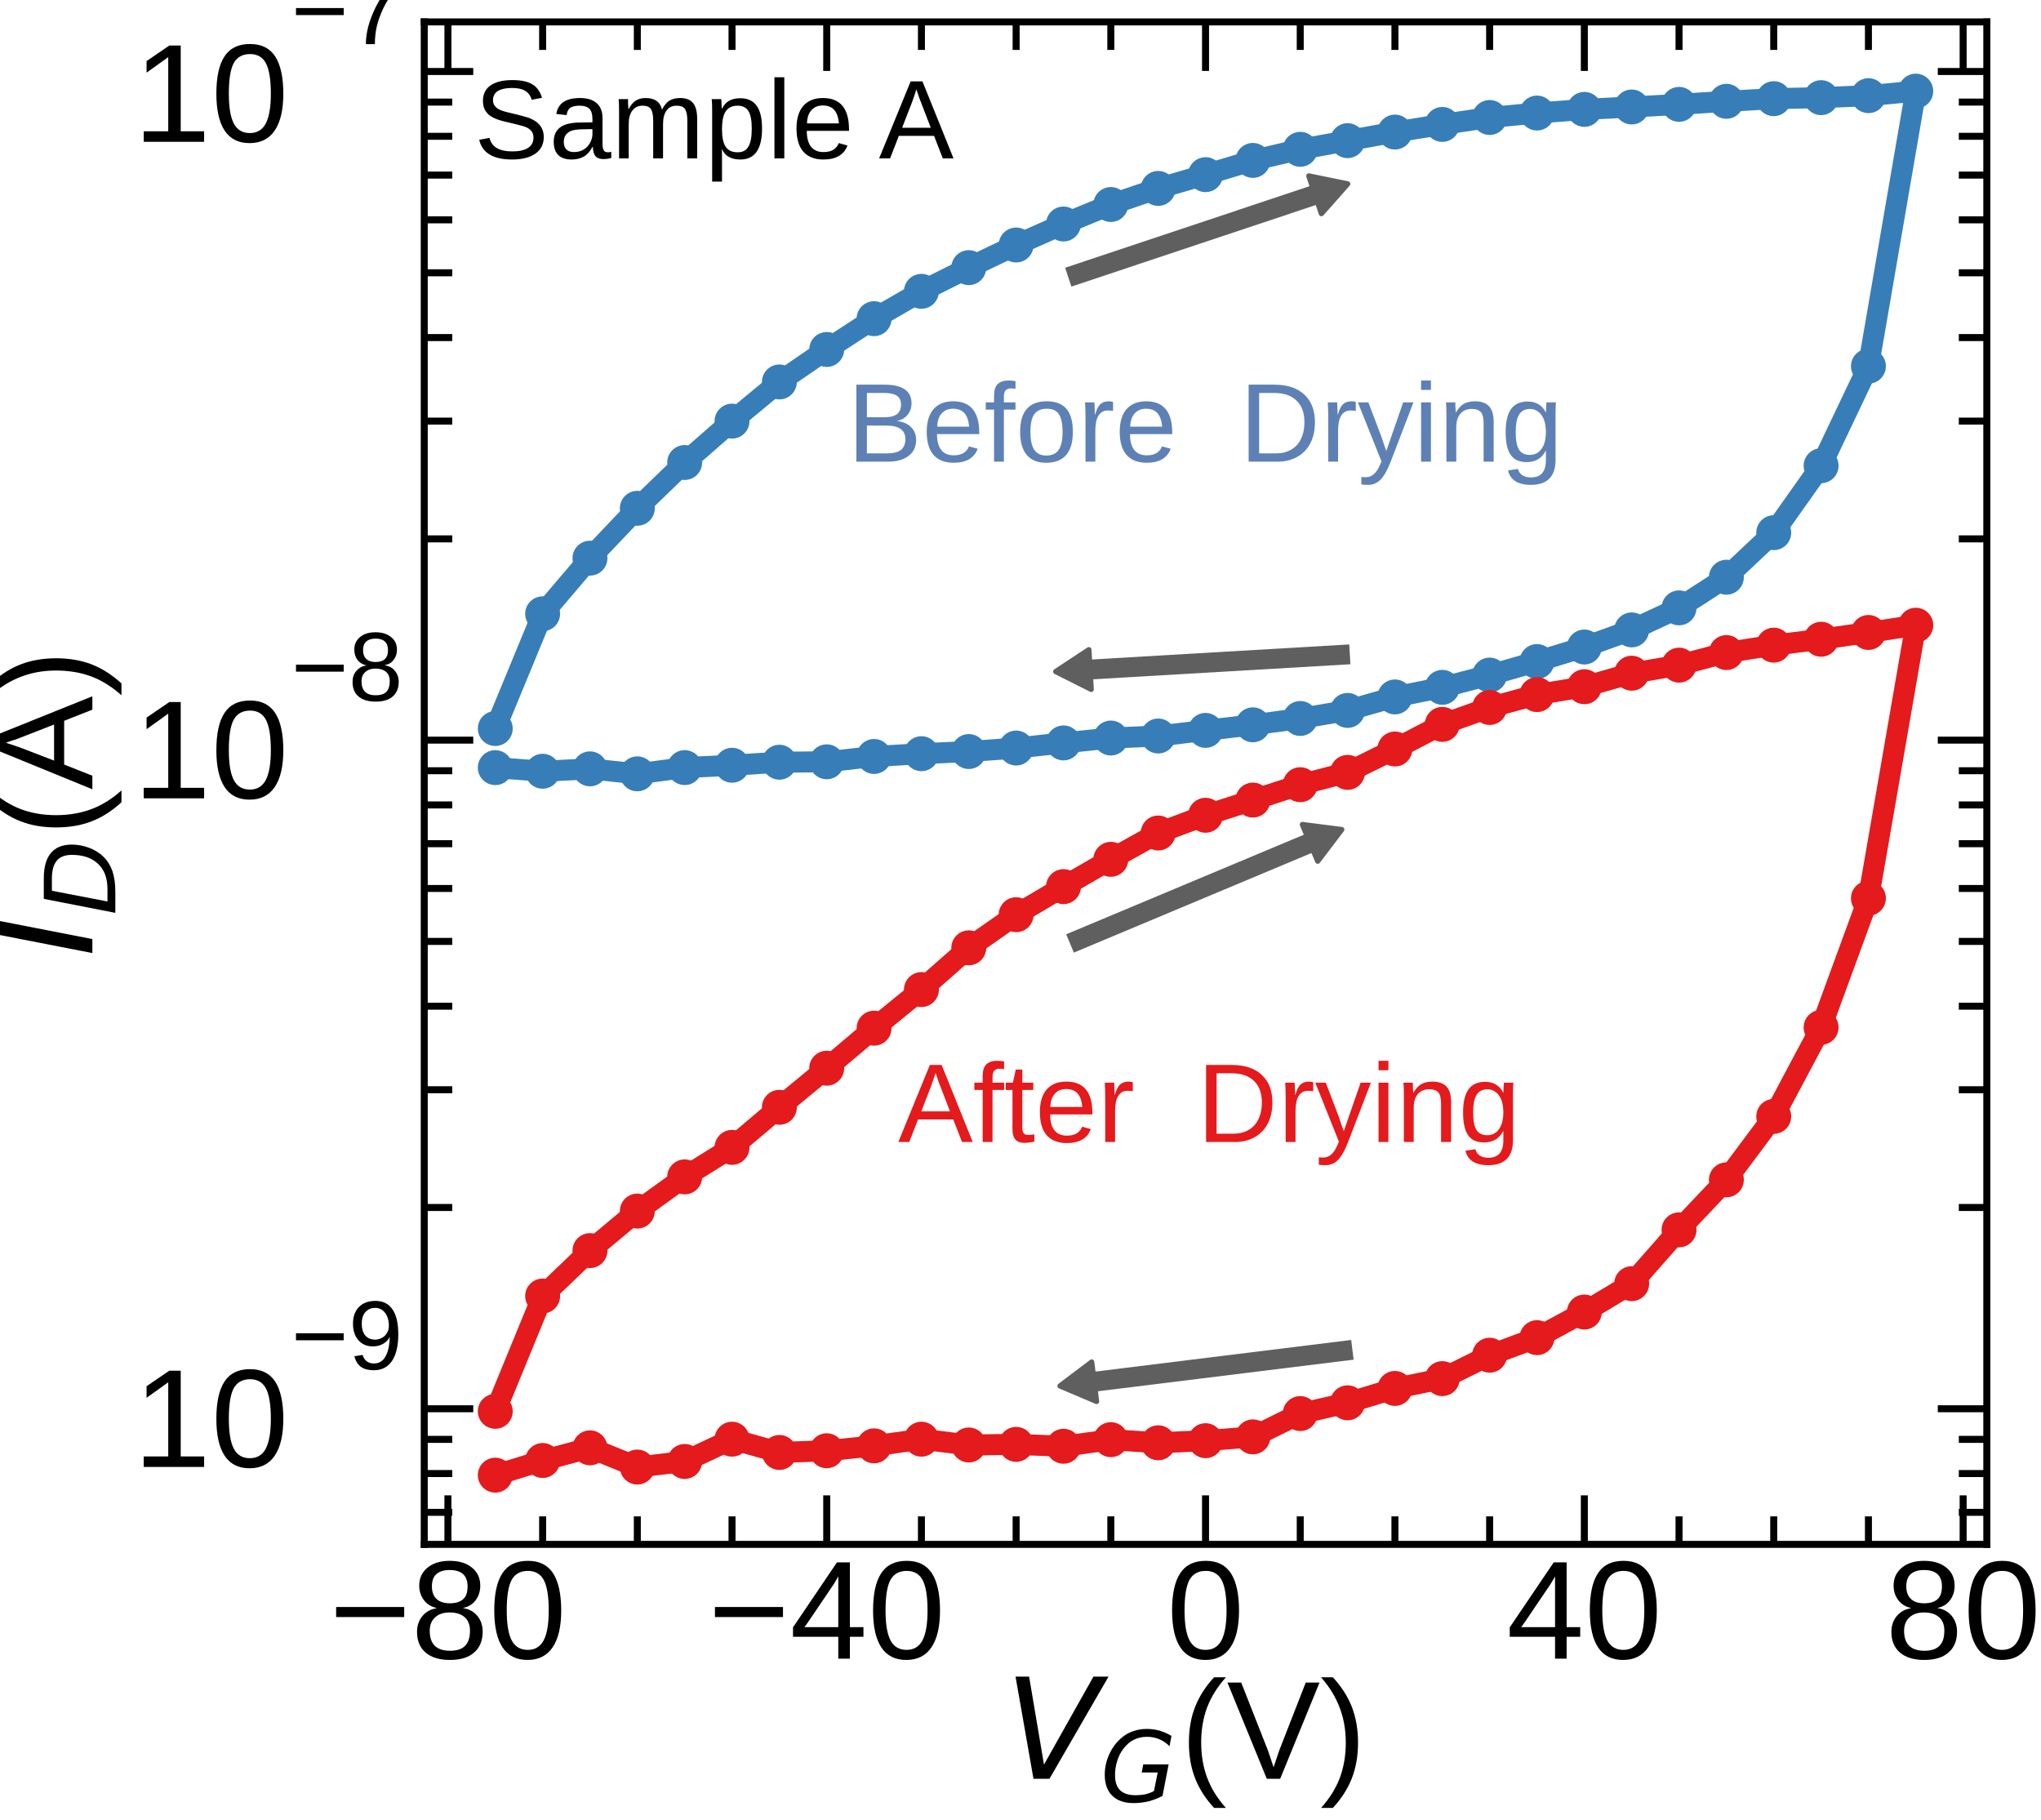
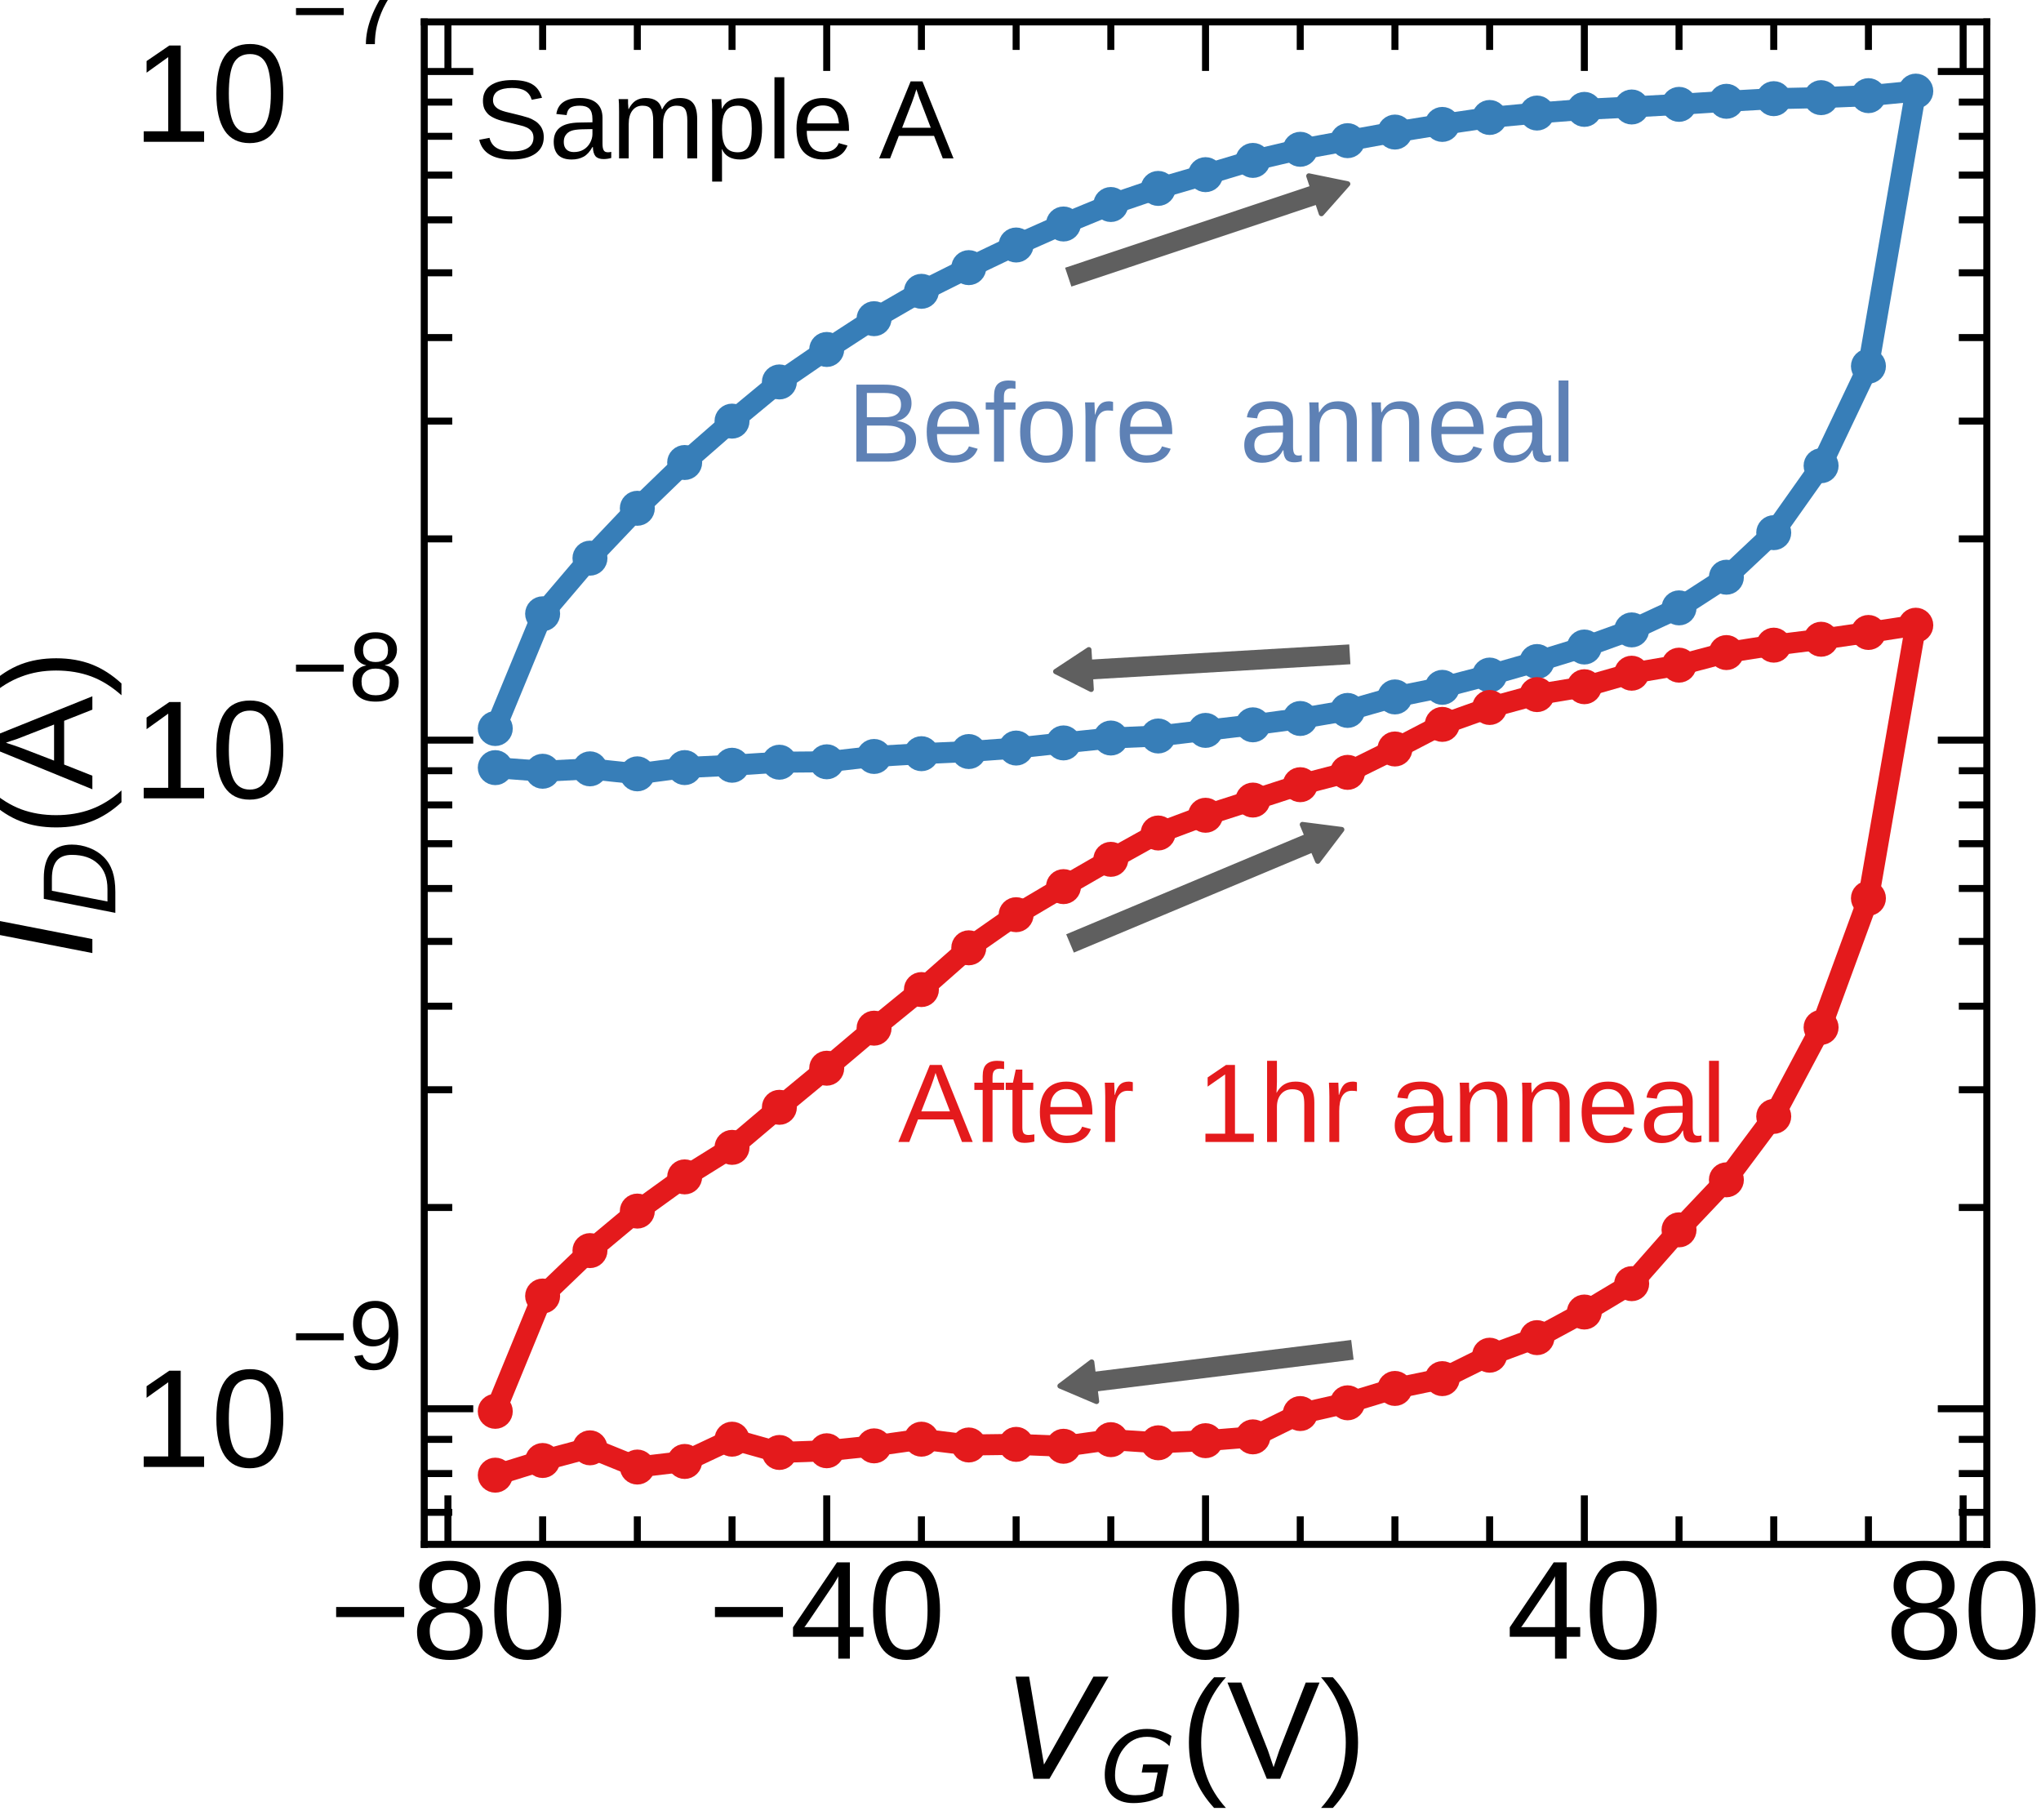
<svg xmlns="http://www.w3.org/2000/svg" xmlns:xlink="http://www.w3.org/1999/xlink" height="129.93pt" version="1.1" viewBox="0 0 145.77 129.93" width="145.77pt" id="svg812">
  <defs id="defs6">
    <style type="text/css" id="style4">*{stroke-linecap:butt;stroke-linejoin:round;}</style>
    <marker style="white-space:pre;overflow:visible;stroke-linecap:butt;stroke-linejoin:round" id="marker16789" refX="0" refY="0" orient="auto">
      <path transform="scale(0.2)" style="white-space:pre;fill:#5f5f5f;fill-opacity:1;fill-rule:evenodd;stroke:#5f5f5f;stroke-width:1pt;stroke-linecap:butt;stroke-linejoin:round;stroke-opacity:1" d="M 5.77,0 -2.88,5 V -5 Z" id="path16787" />
    </marker>
    <marker style="white-space:pre;overflow:visible;stroke-linecap:butt;stroke-linejoin:round" id="marker16665" refX="0" refY="0" orient="auto">
      <path transform="scale(0.2)" style="white-space:pre;fill:#5f5f5f;fill-opacity:1;fill-rule:evenodd;stroke:#5f5f5f;stroke-width:1pt;stroke-linecap:butt;stroke-linejoin:round;stroke-opacity:1" d="M 5.77,0 -2.88,5 V -5 Z" id="path16663" />
    </marker>
    <marker style="white-space:pre;overflow:visible;stroke-linecap:butt;stroke-linejoin:round" id="marker16789-8" refX="0" refY="0" orient="auto">
      <path transform="scale(0.2)" style="white-space:pre;fill:#5f5f5f;fill-opacity:1;fill-rule:evenodd;stroke:#5f5f5f;stroke-width:1pt;stroke-linecap:butt;stroke-linejoin:round;stroke-opacity:1" d="M 5.77,0 -2.88,5 V -5 Z" id="path16787-3" />
    </marker>
    <marker style="white-space:pre;overflow:visible;stroke-linecap:butt;stroke-linejoin:round" id="marker16665-7" refX="0" refY="0" orient="auto">
      <path transform="scale(0.2)" style="white-space:pre;fill:#5f5f5f;fill-opacity:1;fill-rule:evenodd;stroke:#5f5f5f;stroke-width:1pt;stroke-linecap:butt;stroke-linejoin:round;stroke-opacity:1" d="M 5.77,0 -2.88,5 V -5 Z" id="path16663-3" />
    </marker>
  </defs>
  <g id="figure_1">
    <g id="patch_1">
      <path d="M 0 129.93  L 145.77 129.93  L 145.77 0  L 0 0  z " style="fill:none;" id="path8" />
    </g>
    <g id="axes_1">
      <g id="patch_2">
        <path d="M 30.3 110.285  L 141.9 110.285  L 141.9 1.565  L 30.3 1.565  z " style="fill:none;" id="path11" />
      </g>
      <g id="matplotlib.axis_1">
        <g id="xtick_1">
          <g id="line2d_1">
            <defs id="defs15">
              <path d="M 0 0  L 0 -3.5  " id="m8a5834f33a" style="stroke:#000000;stroke-width:0.5;" />
            </defs>
            <g id="g19">
              <use style="stroke:#000000;stroke-width:0.5;" x="31.991" xlink:href="#m8a5834f33a" y="110.285" id="use17" />
            </g>
          </g>
          <g id="line2d_2">
            <defs id="defs23">
              <path d="M 0 0  L 0 3.5  " id="m9a74b9badb" style="stroke:#000000;stroke-width:0.5;" />
            </defs>
            <g id="g27">
              <use style="stroke:#000000;stroke-width:0.5;" x="31.991" xlink:href="#m9a74b9badb" y="1.565" id="use25" />
            </g>
          </g>
          <g id="text_1">
            <text style="font-family:Arial;font-size:10px;font-stretch:normal;font-style:normal;font-weight:normal;text-anchor:middle;" transform="rotate(-0, 31.99091, 118.4428)" x="31.991" y="118.443" id="text30">−80</text>
          </g>
        </g>
        <g id="xtick_2">
          <g id="line2d_3">
            <g id="g36">
              <use style="stroke:#000000;stroke-width:0.5;" x="59.045" xlink:href="#m8a5834f33a" y="110.285" id="use34" />
            </g>
          </g>
          <g id="line2d_4">
            <g id="g41">
              <use style="stroke:#000000;stroke-width:0.5;" x="59.045" xlink:href="#m9a74b9badb" y="1.565" id="use39" />
            </g>
          </g>
          <g id="text_2">
            <text style="font-family:Arial;font-size:10px;font-stretch:normal;font-style:normal;font-weight:normal;text-anchor:middle;" transform="rotate(-0, 59.04545, 118.4428)" x="59.045" y="118.443" id="text44">−40</text>
          </g>
        </g>
        <g id="xtick_3">
          <g id="line2d_5">
            <g id="g50">
              <use style="stroke:#000000;stroke-width:0.5;" x="86.1" xlink:href="#m8a5834f33a" y="110.285" id="use48" />
            </g>
          </g>
          <g id="line2d_6">
            <g id="g55">
              <use style="stroke:#000000;stroke-width:0.5;" x="86.1" xlink:href="#m9a74b9badb" y="1.565" id="use53" />
            </g>
          </g>
          <g id="text_3">
            <text style="font-family:Arial;font-size:10px;font-stretch:normal;font-style:normal;font-weight:normal;text-anchor:middle;" transform="rotate(-0, 86.1, 118.4428)" x="86.1" y="118.443" id="text58">0</text>
          </g>
        </g>
        <g id="xtick_4">
          <g id="line2d_7">
            <g id="g64">
              <use style="stroke:#000000;stroke-width:0.5;" x="113.155" xlink:href="#m8a5834f33a" y="110.285" id="use62" />
            </g>
          </g>
          <g id="line2d_8">
            <g id="g69">
              <use style="stroke:#000000;stroke-width:0.5;" x="113.155" xlink:href="#m9a74b9badb" y="1.565" id="use67" />
            </g>
          </g>
          <g id="text_4">
            <text style="font-family:Arial;font-size:10px;font-stretch:normal;font-style:normal;font-weight:normal;text-anchor:middle;" transform="rotate(-0, 113.1545, 118.4428)" x="113.155" y="118.443" id="text72">40</text>
          </g>
        </g>
        <g id="xtick_5">
          <g id="line2d_9">
            <g id="g78">
              <use style="stroke:#000000;stroke-width:0.5;" x="140.209" xlink:href="#m8a5834f33a" y="110.285" id="use76" />
            </g>
          </g>
          <g id="line2d_10">
            <g id="g83">
              <use style="stroke:#000000;stroke-width:0.5;" x="140.209" xlink:href="#m9a74b9badb" y="1.565" id="use81" />
            </g>
          </g>
          <g id="text_5">
            <text style="font-family:Arial;font-size:10px;font-stretch:normal;font-style:normal;font-weight:normal;text-anchor:middle;" transform="rotate(-0, 140.2091, 118.4428)" x="140.209" y="118.443" id="text86">80</text>
          </g>
        </g>
        <g id="xtick_6">
          <g id="line2d_11">
            <defs id="defs91">
              <path d="M 0 0  L 0 -2  " id="me30bcdad6d" style="stroke:#000000;stroke-width:0.5;" />
            </defs>
            <g id="g95">
              <use style="stroke:#000000;stroke-width:0.5;" x="38.755" xlink:href="#me30bcdad6d" y="110.285" id="use93" />
            </g>
          </g>
          <g id="line2d_12">
            <defs id="defs99">
              <path d="M 0 0  L 0 2  " id="m7ca0a79d3e" style="stroke:#000000;stroke-width:0.5;" />
            </defs>
            <g id="g103">
              <use style="stroke:#000000;stroke-width:0.5;" x="38.755" xlink:href="#m7ca0a79d3e" y="1.565" id="use101" />
            </g>
          </g>
        </g>
        <g id="xtick_7">
          <g id="line2d_13">
            <g id="g109">
              <use style="stroke:#000000;stroke-width:0.5;" x="45.518" xlink:href="#me30bcdad6d" y="110.285" id="use107" />
            </g>
          </g>
          <g id="line2d_14">
            <g id="g114">
              <use style="stroke:#000000;stroke-width:0.5;" x="45.518" xlink:href="#m7ca0a79d3e" y="1.565" id="use112" />
            </g>
          </g>
        </g>
        <g id="xtick_8">
          <g id="line2d_15">
            <g id="g120">
              <use style="stroke:#000000;stroke-width:0.5;" x="52.282" xlink:href="#me30bcdad6d" y="110.285" id="use118" />
            </g>
          </g>
          <g id="line2d_16">
            <g id="g125">
              <use style="stroke:#000000;stroke-width:0.5;" x="52.282" xlink:href="#m7ca0a79d3e" y="1.565" id="use123" />
            </g>
          </g>
        </g>
        <g id="xtick_9">
          <g id="line2d_17">
            <g id="g131">
              <use style="stroke:#000000;stroke-width:0.5;" x="65.809" xlink:href="#me30bcdad6d" y="110.285" id="use129" />
            </g>
          </g>
          <g id="line2d_18">
            <g id="g136">
              <use style="stroke:#000000;stroke-width:0.5;" x="65.809" xlink:href="#m7ca0a79d3e" y="1.565" id="use134" />
            </g>
          </g>
        </g>
        <g id="xtick_10">
          <g id="line2d_19">
            <g id="g142">
              <use style="stroke:#000000;stroke-width:0.5;" x="72.573" xlink:href="#me30bcdad6d" y="110.285" id="use140" />
            </g>
          </g>
          <g id="line2d_20">
            <g id="g147">
              <use style="stroke:#000000;stroke-width:0.5;" x="72.573" xlink:href="#m7ca0a79d3e" y="1.565" id="use145" />
            </g>
          </g>
        </g>
        <g id="xtick_11">
          <g id="line2d_21">
            <g id="g153">
              <use style="stroke:#000000;stroke-width:0.5;" x="79.336" xlink:href="#me30bcdad6d" y="110.285" id="use151" />
            </g>
          </g>
          <g id="line2d_22">
            <g id="g158">
              <use style="stroke:#000000;stroke-width:0.5;" x="79.336" xlink:href="#m7ca0a79d3e" y="1.565" id="use156" />
            </g>
          </g>
        </g>
        <g id="xtick_12">
          <g id="line2d_23">
            <g id="g164">
              <use style="stroke:#000000;stroke-width:0.5;" x="92.864" xlink:href="#me30bcdad6d" y="110.285" id="use162" />
            </g>
          </g>
          <g id="line2d_24">
            <g id="g169">
              <use style="stroke:#000000;stroke-width:0.5;" x="92.864" xlink:href="#m7ca0a79d3e" y="1.565" id="use167" />
            </g>
          </g>
        </g>
        <g id="xtick_13">
          <g id="line2d_25">
            <g id="g175">
              <use style="stroke:#000000;stroke-width:0.5;" x="99.627" xlink:href="#me30bcdad6d" y="110.285" id="use173" />
            </g>
          </g>
          <g id="line2d_26">
            <g id="g180">
              <use style="stroke:#000000;stroke-width:0.5;" x="99.627" xlink:href="#m7ca0a79d3e" y="1.565" id="use178" />
            </g>
          </g>
        </g>
        <g id="xtick_14">
          <g id="line2d_27">
            <g id="g186">
              <use style="stroke:#000000;stroke-width:0.5;" x="106.391" xlink:href="#me30bcdad6d" y="110.285" id="use184" />
            </g>
          </g>
          <g id="line2d_28">
            <g id="g191">
              <use style="stroke:#000000;stroke-width:0.5;" x="106.391" xlink:href="#m7ca0a79d3e" y="1.565" id="use189" />
            </g>
          </g>
        </g>
        <g id="xtick_15">
          <g id="line2d_29">
            <g id="g197">
              <use style="stroke:#000000;stroke-width:0.5;" x="119.918" xlink:href="#me30bcdad6d" y="110.285" id="use195" />
            </g>
          </g>
          <g id="line2d_30">
            <g id="g202">
              <use style="stroke:#000000;stroke-width:0.5;" x="119.918" xlink:href="#m7ca0a79d3e" y="1.565" id="use200" />
            </g>
          </g>
        </g>
        <g id="xtick_16">
          <g id="line2d_31">
            <g id="g208">
              <use style="stroke:#000000;stroke-width:0.5;" x="126.682" xlink:href="#me30bcdad6d" y="110.285" id="use206" />
            </g>
          </g>
          <g id="line2d_32">
            <g id="g213">
              <use style="stroke:#000000;stroke-width:0.5;" x="126.682" xlink:href="#m7ca0a79d3e" y="1.565" id="use211" />
            </g>
          </g>
        </g>
        <g id="xtick_17">
          <g id="line2d_33">
            <g id="g219">
              <use style="stroke:#000000;stroke-width:0.5;" x="133.445" xlink:href="#me30bcdad6d" y="110.285" id="use217" />
            </g>
          </g>
          <g id="line2d_34">
            <g id="g224">
              <use style="stroke:#000000;stroke-width:0.5;" x="133.445" xlink:href="#m7ca0a79d3e" y="1.565" id="use222" />
            </g>
          </g>
        </g>
        <g id="text_6">
          <g transform="translate(71.75 127.7303)" id="g236">
            <text id="text234">
              <tspan style="font-family:DejaVu Sans;font-size:10px;font-style:oblique;font-weight:oblique;" x="0" y="-0.703" id="tspan228">V</tspan>
              <tspan style="font-family:DejaVu Sans;font-size:7px;font-style:oblique;font-weight:oblique;" x="6.841" y="0.938" id="tspan230">G</tspan>
              <tspan style="font-family:Arial;font-size:10px;font-style:regular;font-weight:regular;" x="12.539 15.317 18.647 25.317" y="-0.703" id="tspan232"> (V)</tspan>
            </text>
          </g>
        </g>
      </g>
      <g id="matplotlib.axis_2">
        <g id="ytick_1">
          <g id="line2d_35">
            <defs id="defs241">
              <path d="M 0 0  L 3.5 0  " id="mea812968bc" style="stroke:#000000;stroke-width:0.5;" />
            </defs>
            <g id="g245">
              <use style="stroke:#000000;stroke-width:0.5;" x="30.3" xlink:href="#mea812968bc" y="100.601" id="use243" />
            </g>
          </g>
          <g id="line2d_36">
            <defs id="defs249">
              <path d="M 0 0  L -3.5 0  " id="m9a3e828b12" style="stroke:#000000;stroke-width:0.5;" />
            </defs>
            <g id="g253">
              <use style="stroke:#000000;stroke-width:0.5;" x="141.9" xlink:href="#m9a3e828b12" y="100.601" id="use251" />
            </g>
          </g>
          <g id="text_7">
            <g transform="translate(9.5 105.7577)" id="g262">
              <text id="text260">
                <tspan style="font-family:Arial;font-size:10px;font-style:regular;font-weight:regular;" x="0 5.562" y="-0.999" id="tspan256">10</tspan>
                <tspan style="font-family:Arial;font-size:7px;font-style:regular;font-weight:regular;" x="11.297 15.385" y="-7.969" id="tspan258">−9</tspan>
              </text>
            </g>
          </g>
        </g>
        <g id="ytick_2">
          <g id="line2d_37">
            <g id="g268">
              <use style="stroke:#000000;stroke-width:0.5;" x="30.3" xlink:href="#mea812968bc" y="52.854" id="use266" />
            </g>
          </g>
          <g id="line2d_38">
            <g id="g273">
              <use style="stroke:#000000;stroke-width:0.5;" x="141.9" xlink:href="#m9a3e828b12" y="52.854" id="use271" />
            </g>
          </g>
          <g id="text_8">
            <g transform="translate(9.5 58.01012)" id="g282">
              <text id="text280">
                <tspan style="font-family:Arial;font-size:10px;font-style:regular;font-weight:regular;" x="0 5.562" y="-0.999" id="tspan276">10</tspan>
                <tspan style="font-family:Arial;font-size:7px;font-style:regular;font-weight:regular;" x="11.297 15.385" y="-7.969" id="tspan278">−8</tspan>
              </text>
            </g>
          </g>
        </g>
        <g id="ytick_3">
          <g id="line2d_39">
            <g id="g288">
              <use style="stroke:#000000;stroke-width:0.5;" x="30.3" xlink:href="#mea812968bc" y="5.106" id="use286" />
            </g>
          </g>
          <g id="line2d_40">
            <g id="g293">
              <use style="stroke:#000000;stroke-width:0.5;" x="141.9" xlink:href="#m9a3e828b12" y="5.106" id="use291" />
            </g>
          </g>
          <g id="text_9">
            <g transform="translate(9.5 10.2125)" id="g302">
              <text id="text300">
                <tspan style="font-family:Arial;font-size:10px;font-style:regular;font-weight:regular;" x="0 5.562" y="-0.087" id="tspan296">10</tspan>
                <tspan style="font-family:Arial;font-size:7px;font-style:regular;font-weight:regular;" x="11.297 15.385" y="-7.056" id="tspan298">−7</tspan>
              </text>
            </g>
          </g>
        </g>
        <g id="ytick_4">
          <g id="line2d_41">
            <defs id="defs307">
              <path d="M 0 0  L 2 0  " id="m3980c63ee0" style="stroke:#000000;stroke-width:0.5;" />
            </defs>
            <g id="g311">
              <use style="stroke:#000000;stroke-width:0.5;" x="30.3" xlink:href="#m3980c63ee0" y="107.998" id="use309" />
            </g>
          </g>
          <g id="line2d_42">
            <defs id="defs315">
              <path d="M 0 0  L -2 0  " id="mba133aff64" style="stroke:#000000;stroke-width:0.5;" />
            </defs>
            <g id="g319">
              <use style="stroke:#000000;stroke-width:0.5;" x="141.9" xlink:href="#mba133aff64" y="107.998" id="use317" />
            </g>
          </g>
        </g>
        <g id="ytick_5">
          <g id="line2d_43">
            <g id="g325">
              <use style="stroke:#000000;stroke-width:0.5;" x="30.3" xlink:href="#m3980c63ee0" y="105.229" id="use323" />
            </g>
          </g>
          <g id="line2d_44">
            <g id="g330">
              <use style="stroke:#000000;stroke-width:0.5;" x="141.9" xlink:href="#mba133aff64" y="105.229" id="use328" />
            </g>
          </g>
        </g>
        <g id="ytick_6">
          <g id="line2d_45">
            <g id="g336">
              <use style="stroke:#000000;stroke-width:0.5;" x="30.3" xlink:href="#m3980c63ee0" y="102.786" id="use334" />
            </g>
          </g>
          <g id="line2d_46">
            <g id="g341">
              <use style="stroke:#000000;stroke-width:0.5;" x="141.9" xlink:href="#mba133aff64" y="102.786" id="use339" />
            </g>
          </g>
        </g>
        <g id="ytick_7">
          <g id="line2d_47">
            <g id="g347">
              <use style="stroke:#000000;stroke-width:0.5;" x="30.3" xlink:href="#m3980c63ee0" y="86.228" id="use345" />
            </g>
          </g>
          <g id="line2d_48">
            <g id="g352">
              <use style="stroke:#000000;stroke-width:0.5;" x="141.9" xlink:href="#mba133aff64" y="86.228" id="use350" />
            </g>
          </g>
        </g>
        <g id="ytick_8">
          <g id="line2d_49">
            <g id="g358">
              <use style="stroke:#000000;stroke-width:0.5;" x="30.3" xlink:href="#m3980c63ee0" y="77.82" id="use356" />
            </g>
          </g>
          <g id="line2d_50">
            <g id="g363">
              <use style="stroke:#000000;stroke-width:0.5;" x="141.9" xlink:href="#mba133aff64" y="77.82" id="use361" />
            </g>
          </g>
        </g>
        <g id="ytick_9">
          <g id="line2d_51">
            <g id="g369">
              <use style="stroke:#000000;stroke-width:0.5;" x="30.3" xlink:href="#m3980c63ee0" y="71.855" id="use367" />
            </g>
          </g>
          <g id="line2d_52">
            <g id="g374">
              <use style="stroke:#000000;stroke-width:0.5;" x="141.9" xlink:href="#mba133aff64" y="71.855" id="use372" />
            </g>
          </g>
        </g>
        <g id="ytick_10">
          <g id="line2d_53">
            <g id="g380">
              <use style="stroke:#000000;stroke-width:0.5;" x="30.3" xlink:href="#m3980c63ee0" y="67.227" id="use378" />
            </g>
          </g>
          <g id="line2d_54">
            <g id="g385">
              <use style="stroke:#000000;stroke-width:0.5;" x="141.9" xlink:href="#mba133aff64" y="67.227" id="use383" />
            </g>
          </g>
        </g>
        <g id="ytick_11">
          <g id="line2d_55">
            <g id="g391">
              <use style="stroke:#000000;stroke-width:0.5;" x="30.3" xlink:href="#m3980c63ee0" y="63.447" id="use389" />
            </g>
          </g>
          <g id="line2d_56">
            <g id="g396">
              <use style="stroke:#000000;stroke-width:0.5;" x="141.9" xlink:href="#mba133aff64" y="63.447" id="use394" />
            </g>
          </g>
        </g>
        <g id="ytick_12">
          <g id="line2d_57">
            <g id="g402">
              <use style="stroke:#000000;stroke-width:0.5;" x="30.3" xlink:href="#m3980c63ee0" y="60.25" id="use400" />
            </g>
          </g>
          <g id="line2d_58">
            <g id="g407">
              <use style="stroke:#000000;stroke-width:0.5;" x="141.9" xlink:href="#mba133aff64" y="60.25" id="use405" />
            </g>
          </g>
        </g>
        <g id="ytick_13">
          <g id="line2d_59">
            <g id="g413">
              <use style="stroke:#000000;stroke-width:0.5;" x="30.3" xlink:href="#m3980c63ee0" y="57.481" id="use411" />
            </g>
          </g>
          <g id="line2d_60">
            <g id="g418">
              <use style="stroke:#000000;stroke-width:0.5;" x="141.9" xlink:href="#mba133aff64" y="57.481" id="use416" />
            </g>
          </g>
        </g>
        <g id="ytick_14">
          <g id="line2d_61">
            <g id="g424">
              <use style="stroke:#000000;stroke-width:0.5;" x="30.3" xlink:href="#m3980c63ee0" y="55.039" id="use422" />
            </g>
          </g>
          <g id="line2d_62">
            <g id="g429">
              <use style="stroke:#000000;stroke-width:0.5;" x="141.9" xlink:href="#mba133aff64" y="55.039" id="use427" />
            </g>
          </g>
        </g>
        <g id="ytick_15">
          <g id="line2d_63">
            <g id="g435">
              <use style="stroke:#000000;stroke-width:0.5;" x="30.3" xlink:href="#m3980c63ee0" y="38.48" id="use433" />
            </g>
          </g>
          <g id="line2d_64">
            <g id="g440">
              <use style="stroke:#000000;stroke-width:0.5;" x="141.9" xlink:href="#mba133aff64" y="38.48" id="use438" />
            </g>
          </g>
        </g>
        <g id="ytick_16">
          <g id="line2d_65">
            <g id="g446">
              <use style="stroke:#000000;stroke-width:0.5;" x="30.3" xlink:href="#m3980c63ee0" y="30.072" id="use444" />
            </g>
          </g>
          <g id="line2d_66">
            <g id="g451">
              <use style="stroke:#000000;stroke-width:0.5;" x="141.9" xlink:href="#mba133aff64" y="30.072" id="use449" />
            </g>
          </g>
        </g>
        <g id="ytick_17">
          <g id="line2d_67">
            <g id="g457">
              <use style="stroke:#000000;stroke-width:0.5;" x="30.3" xlink:href="#m3980c63ee0" y="24.107" id="use455" />
            </g>
          </g>
          <g id="line2d_68">
            <g id="g462">
              <use style="stroke:#000000;stroke-width:0.5;" x="141.9" xlink:href="#mba133aff64" y="24.107" id="use460" />
            </g>
          </g>
        </g>
        <g id="ytick_18">
          <g id="line2d_69">
            <g id="g468">
              <use style="stroke:#000000;stroke-width:0.5;" x="30.3" xlink:href="#m3980c63ee0" y="19.48" id="use466" />
            </g>
          </g>
          <g id="line2d_70">
            <g id="g473">
              <use style="stroke:#000000;stroke-width:0.5;" x="141.9" xlink:href="#mba133aff64" y="19.48" id="use471" />
            </g>
          </g>
        </g>
        <g id="ytick_19">
          <g id="line2d_71">
            <g id="g479">
              <use style="stroke:#000000;stroke-width:0.5;" x="30.3" xlink:href="#m3980c63ee0" y="15.699" id="use477" />
            </g>
          </g>
          <g id="line2d_72">
            <g id="g484">
              <use style="stroke:#000000;stroke-width:0.5;" x="141.9" xlink:href="#mba133aff64" y="15.699" id="use482" />
            </g>
          </g>
        </g>
        <g id="ytick_20">
          <g id="line2d_73">
            <g id="g490">
              <use style="stroke:#000000;stroke-width:0.5;" x="30.3" xlink:href="#m3980c63ee0" y="12.502" id="use488" />
            </g>
          </g>
          <g id="line2d_74">
            <g id="g495">
              <use style="stroke:#000000;stroke-width:0.5;" x="141.9" xlink:href="#mba133aff64" y="12.502" id="use493" />
            </g>
          </g>
        </g>
        <g id="ytick_21">
          <g id="line2d_75">
            <g id="g501">
              <use style="stroke:#000000;stroke-width:0.5;" x="30.3" xlink:href="#m3980c63ee0" y="9.733" id="use499" />
            </g>
          </g>
          <g id="line2d_76">
            <g id="g506">
              <use style="stroke:#000000;stroke-width:0.5;" x="141.9" xlink:href="#mba133aff64" y="9.733" id="use504" />
            </g>
          </g>
        </g>
        <g id="ytick_22">
          <g id="line2d_77">
            <g id="g512">
              <use style="stroke:#000000;stroke-width:0.5;" x="30.3" xlink:href="#m3980c63ee0" y="7.291" id="use510" />
            </g>
          </g>
          <g id="line2d_78">
            <g id="g517">
              <use style="stroke:#000000;stroke-width:0.5;" x="141.9" xlink:href="#mba133aff64" y="7.291" id="use515" />
            </g>
          </g>
        </g>
        <g id="text_10">
          <g transform="translate(7.3 68.32496)rotate(-90)" id="g529">
            <text id="text527">
              <tspan style="font-family:DejaVu Sans;font-size:10px;font-style:oblique;font-weight:oblique;" x="0" y="-0.703" id="tspan521">I</tspan>
              <tspan style="font-family:DejaVu Sans;font-size:7px;font-style:oblique;font-weight:oblique;" x="2.949" y="0.938" id="tspan523">D</tspan>
              <tspan style="font-family:Arial;font-size:10px;font-style:regular;font-weight:regular;" x="8.613 11.391 14.721 21.391" y="-0.703" id="tspan525"> (A)</tspan>
            </text>
          </g>
        </g>
      </g>
      <g id="line2d_79">
        <path clip-path="url(#pcc7b7c74b2)" d="M 35.373 52.025  L 38.755 43.832  L 42.136 39.859  L 45.518 36.297  L 48.9 33.028  L 52.282 30.073  L 55.664 27.275  L 59.045 24.956  L 62.427 22.758  L 65.809 20.803  L 69.191 19.112  L 72.573 17.496  L 75.955 15.996  L 79.336 14.604  L 82.718 13.455  L 86.1 12.472  L 89.482 11.455  L 92.864 10.662  L 96.245 10.045  L 99.627 9.431  L 103.009 8.885  L 106.391 8.389  L 109.773 8.073  L 113.155 7.811  L 116.536 7.64  L 119.918 7.452  L 123.3 7.234  L 126.682 7.046  L 130.064 6.973  L 133.445 6.831  L 136.827 6.507  L 133.445 26.151  L 130.064 33.258  L 126.682 38.038  L 123.3 41.219  L 119.918 43.409  L 116.536 44.982  L 113.155 46.204  L 109.773 47.241  L 106.391 48.207  L 103.009 49.084  L 99.627 49.769  L 96.245 50.732  L 92.864 51.308  L 89.482 51.761  L 86.1 52.158  L 82.718 52.558  L 79.336 52.703  L 75.955 53.053  L 72.573 53.419  L 69.191 53.668  L 65.809 53.822  L 62.427 54.02  L 59.045 54.401  L 55.664 54.431  L 52.282 54.647  L 48.9 54.815  L 45.518 55.261  L 42.136 54.904  L 38.755 55.076  L 35.373 54.818  " style="fill:none;stroke:#377eb8;stroke-linecap:square;stroke-width:1.5;" id="path533" />
        <defs id="defs536">
          <path d="M 0 0.75  C 0.199 0.75 0.39 0.671 0.53 0.53  C 0.671 0.39 0.75 0.199 0.75 0  C 0.75 -0.199 0.671 -0.39 0.53 -0.53  C 0.39 -0.671 0.199 -0.75 0 -0.75  C -0.199 -0.75 -0.39 -0.671 -0.53 -0.53  C -0.671 -0.39 -0.75 -0.199 -0.75 0  C -0.75 0.199 -0.671 0.39 -0.53 0.53  C -0.39 0.671 -0.199 0.75 0 0.75  z " id="mc70a4ddd73" style="stroke:#377eb8;" />
        </defs>
        <g clip-path="url(#pcc7b7c74b2)" id="g660">
          <use style="fill:#377eb8;stroke:#377eb8;" x="35.373" xlink:href="#mc70a4ddd73" y="52.025" id="use538" />
          <use style="fill:#377eb8;stroke:#377eb8;" x="38.755" xlink:href="#mc70a4ddd73" y="43.832" id="use540" />
          <use style="fill:#377eb8;stroke:#377eb8;" x="42.136" xlink:href="#mc70a4ddd73" y="39.859" id="use542" />
          <use style="fill:#377eb8;stroke:#377eb8;" x="45.518" xlink:href="#mc70a4ddd73" y="36.297" id="use544" />
          <use style="fill:#377eb8;stroke:#377eb8;" x="48.9" xlink:href="#mc70a4ddd73" y="33.028" id="use546" />
          <use style="fill:#377eb8;stroke:#377eb8;" x="52.282" xlink:href="#mc70a4ddd73" y="30.073" id="use548" />
          <use style="fill:#377eb8;stroke:#377eb8;" x="55.664" xlink:href="#mc70a4ddd73" y="27.275" id="use550" />
          <use style="fill:#377eb8;stroke:#377eb8;" x="59.045" xlink:href="#mc70a4ddd73" y="24.956" id="use552" />
          <use style="fill:#377eb8;stroke:#377eb8;" x="62.427" xlink:href="#mc70a4ddd73" y="22.758" id="use554" />
          <use style="fill:#377eb8;stroke:#377eb8;" x="65.809" xlink:href="#mc70a4ddd73" y="20.803" id="use556" />
          <use style="fill:#377eb8;stroke:#377eb8;" x="69.191" xlink:href="#mc70a4ddd73" y="19.112" id="use558" />
          <use style="fill:#377eb8;stroke:#377eb8;" x="72.573" xlink:href="#mc70a4ddd73" y="17.496" id="use560" />
          <use style="fill:#377eb8;stroke:#377eb8;" x="75.955" xlink:href="#mc70a4ddd73" y="15.996" id="use562" />
          <use style="fill:#377eb8;stroke:#377eb8;" x="79.336" xlink:href="#mc70a4ddd73" y="14.604" id="use564" />
          <use style="fill:#377eb8;stroke:#377eb8;" x="82.718" xlink:href="#mc70a4ddd73" y="13.455" id="use566" />
          <use style="fill:#377eb8;stroke:#377eb8;" x="86.1" xlink:href="#mc70a4ddd73" y="12.472" id="use568" />
          <use style="fill:#377eb8;stroke:#377eb8;" x="89.482" xlink:href="#mc70a4ddd73" y="11.455" id="use570" />
          <use style="fill:#377eb8;stroke:#377eb8;" x="92.864" xlink:href="#mc70a4ddd73" y="10.662" id="use572" />
          <use style="fill:#377eb8;stroke:#377eb8;" x="96.245" xlink:href="#mc70a4ddd73" y="10.045" id="use574" />
          <use style="fill:#377eb8;stroke:#377eb8;" x="99.627" xlink:href="#mc70a4ddd73" y="9.431" id="use576" />
          <use style="fill:#377eb8;stroke:#377eb8;" x="103.009" xlink:href="#mc70a4ddd73" y="8.885" id="use578" />
          <use style="fill:#377eb8;stroke:#377eb8;" x="106.391" xlink:href="#mc70a4ddd73" y="8.389" id="use580" />
          <use style="fill:#377eb8;stroke:#377eb8;" x="109.773" xlink:href="#mc70a4ddd73" y="8.073" id="use582" />
          <use style="fill:#377eb8;stroke:#377eb8;" x="113.155" xlink:href="#mc70a4ddd73" y="7.811" id="use584" />
          <use style="fill:#377eb8;stroke:#377eb8;" x="116.536" xlink:href="#mc70a4ddd73" y="7.64" id="use586" />
          <use style="fill:#377eb8;stroke:#377eb8;" x="119.918" xlink:href="#mc70a4ddd73" y="7.452" id="use588" />
          <use style="fill:#377eb8;stroke:#377eb8;" x="123.3" xlink:href="#mc70a4ddd73" y="7.234" id="use590" />
          <use style="fill:#377eb8;stroke:#377eb8;" x="126.682" xlink:href="#mc70a4ddd73" y="7.046" id="use592" />
          <use style="fill:#377eb8;stroke:#377eb8;" x="130.064" xlink:href="#mc70a4ddd73" y="6.973" id="use594" />
          <use style="fill:#377eb8;stroke:#377eb8;" x="133.445" xlink:href="#mc70a4ddd73" y="6.831" id="use596" />
          <use style="fill:#377eb8;stroke:#377eb8;" x="136.827" xlink:href="#mc70a4ddd73" y="6.507" id="use598" />
          <use style="fill:#377eb8;stroke:#377eb8;" x="133.445" xlink:href="#mc70a4ddd73" y="26.151" id="use600" />
          <use style="fill:#377eb8;stroke:#377eb8;" x="130.064" xlink:href="#mc70a4ddd73" y="33.258" id="use602" />
          <use style="fill:#377eb8;stroke:#377eb8;" x="126.682" xlink:href="#mc70a4ddd73" y="38.038" id="use604" />
          <use style="fill:#377eb8;stroke:#377eb8;" x="123.3" xlink:href="#mc70a4ddd73" y="41.219" id="use606" />
          <use style="fill:#377eb8;stroke:#377eb8;" x="119.918" xlink:href="#mc70a4ddd73" y="43.409" id="use608" />
          <use style="fill:#377eb8;stroke:#377eb8;" x="116.536" xlink:href="#mc70a4ddd73" y="44.982" id="use610" />
          <use style="fill:#377eb8;stroke:#377eb8;" x="113.155" xlink:href="#mc70a4ddd73" y="46.204" id="use612" />
          <use style="fill:#377eb8;stroke:#377eb8;" x="109.773" xlink:href="#mc70a4ddd73" y="47.241" id="use614" />
          <use style="fill:#377eb8;stroke:#377eb8;" x="106.391" xlink:href="#mc70a4ddd73" y="48.207" id="use616" />
          <use style="fill:#377eb8;stroke:#377eb8;" x="103.009" xlink:href="#mc70a4ddd73" y="49.084" id="use618" />
          <use style="fill:#377eb8;stroke:#377eb8;" x="99.627" xlink:href="#mc70a4ddd73" y="49.769" id="use620" />
          <use style="fill:#377eb8;stroke:#377eb8;" x="96.245" xlink:href="#mc70a4ddd73" y="50.732" id="use622" />
          <use style="fill:#377eb8;stroke:#377eb8;" x="92.864" xlink:href="#mc70a4ddd73" y="51.308" id="use624" />
          <use style="fill:#377eb8;stroke:#377eb8;" x="89.482" xlink:href="#mc70a4ddd73" y="51.761" id="use626" />
          <use style="fill:#377eb8;stroke:#377eb8;" x="86.1" xlink:href="#mc70a4ddd73" y="52.158" id="use628" />
          <use style="fill:#377eb8;stroke:#377eb8;" x="82.718" xlink:href="#mc70a4ddd73" y="52.558" id="use630" />
          <use style="fill:#377eb8;stroke:#377eb8;" x="79.336" xlink:href="#mc70a4ddd73" y="52.703" id="use632" />
          <use style="fill:#377eb8;stroke:#377eb8;" x="75.955" xlink:href="#mc70a4ddd73" y="53.053" id="use634" />
          <use style="fill:#377eb8;stroke:#377eb8;" x="72.573" xlink:href="#mc70a4ddd73" y="53.419" id="use636" />
          <use style="fill:#377eb8;stroke:#377eb8;" x="69.191" xlink:href="#mc70a4ddd73" y="53.668" id="use638" />
          <use style="fill:#377eb8;stroke:#377eb8;" x="65.809" xlink:href="#mc70a4ddd73" y="53.822" id="use640" />
          <use style="fill:#377eb8;stroke:#377eb8;" x="62.427" xlink:href="#mc70a4ddd73" y="54.02" id="use642" />
          <use style="fill:#377eb8;stroke:#377eb8;" x="59.045" xlink:href="#mc70a4ddd73" y="54.401" id="use644" />
          <use style="fill:#377eb8;stroke:#377eb8;" x="55.664" xlink:href="#mc70a4ddd73" y="54.431" id="use646" />
          <use style="fill:#377eb8;stroke:#377eb8;" x="52.282" xlink:href="#mc70a4ddd73" y="54.647" id="use648" />
          <use style="fill:#377eb8;stroke:#377eb8;" x="48.9" xlink:href="#mc70a4ddd73" y="54.815" id="use650" />
          <use style="fill:#377eb8;stroke:#377eb8;" x="45.518" xlink:href="#mc70a4ddd73" y="55.261" id="use652" />
          <use style="fill:#377eb8;stroke:#377eb8;" x="42.136" xlink:href="#mc70a4ddd73" y="54.904" id="use654" />
          <use style="fill:#377eb8;stroke:#377eb8;" x="38.755" xlink:href="#mc70a4ddd73" y="55.076" id="use656" />
          <use style="fill:#377eb8;stroke:#377eb8;" x="35.373" xlink:href="#mc70a4ddd73" y="54.818" id="use658" />
        </g>
      </g>
      <g id="line2d_80">
        <path clip-path="url(#pcc7b7c74b2)" d="M 35.373 100.784  L 38.755 92.551  L 42.136 89.307  L 45.518 86.485  L 48.9 84.043  L 52.282 81.935  L 55.664 79.074  L 59.045 76.282  L 62.427 73.423  L 65.809 70.666  L 69.191 67.685  L 72.573 65.32  L 75.955 63.315  L 79.336 61.366  L 82.718 59.486  L 86.1 58.219  L 89.482 57.134  L 92.864 56.036  L 96.245 55.156  L 99.627 53.486  L 103.009 51.729  L 106.391 50.522  L 109.773 49.602  L 113.155 49.04  L 116.536 48.075  L 119.918 47.499  L 123.3 46.601  L 126.682 46.071  L 130.064 45.65  L 133.445 45.165  L 136.827 44.648  L 133.445 64.146  L 130.064 73.368  L 126.682 79.723  L 123.3 84.252  L 119.918 87.824  L 116.536 91.668  L 113.155 93.694  L 109.773 95.523  L 106.391 96.777  L 103.009 98.45  L 99.627 99.15  L 96.245 100.177  L 92.864 100.944  L 89.482 102.609  L 86.1 102.881  L 82.718 103.032  L 79.336 102.808  L 75.955 103.28  L 72.573 103.144  L 69.191 103.188  L 65.809 102.774  L 62.427 103.251  L 59.045 103.6  L 55.664 103.722  L 52.282 102.774  L 48.9 104.364  L 45.518 104.764  L 42.136 103.391  L 38.755 104.296  L 35.373 105.343  " style="fill:none;stroke:#e41a1c;stroke-linecap:square;stroke-width:1.5;" id="path663" />
        <defs id="defs666">
          <path d="M 0 0.75  C 0.199 0.75 0.39 0.671 0.53 0.53  C 0.671 0.39 0.75 0.199 0.75 0  C 0.75 -0.199 0.671 -0.39 0.53 -0.53  C 0.39 -0.671 0.199 -0.75 0 -0.75  C -0.199 -0.75 -0.39 -0.671 -0.53 -0.53  C -0.671 -0.39 -0.75 -0.199 -0.75 0  C -0.75 0.199 -0.671 0.39 -0.53 0.53  C -0.39 0.671 -0.199 0.75 0 0.75  z " id="m44215f04aa" style="stroke:#e41a1c;" />
        </defs>
        <g clip-path="url(#pcc7b7c74b2)" id="g790">
          <use style="fill:#e41a1c;stroke:#e41a1c;" x="35.373" xlink:href="#m44215f04aa" y="100.784" id="use668" />
          <use style="fill:#e41a1c;stroke:#e41a1c;" x="38.755" xlink:href="#m44215f04aa" y="92.551" id="use670" />
          <use style="fill:#e41a1c;stroke:#e41a1c;" x="42.136" xlink:href="#m44215f04aa" y="89.307" id="use672" />
          <use style="fill:#e41a1c;stroke:#e41a1c;" x="45.518" xlink:href="#m44215f04aa" y="86.485" id="use674" />
          <use style="fill:#e41a1c;stroke:#e41a1c;" x="48.9" xlink:href="#m44215f04aa" y="84.043" id="use676" />
          <use style="fill:#e41a1c;stroke:#e41a1c;" x="52.282" xlink:href="#m44215f04aa" y="81.935" id="use678" />
          <use style="fill:#e41a1c;stroke:#e41a1c;" x="55.664" xlink:href="#m44215f04aa" y="79.074" id="use680" />
          <use style="fill:#e41a1c;stroke:#e41a1c;" x="59.045" xlink:href="#m44215f04aa" y="76.282" id="use682" />
          <use style="fill:#e41a1c;stroke:#e41a1c;" x="62.427" xlink:href="#m44215f04aa" y="73.423" id="use684" />
          <use style="fill:#e41a1c;stroke:#e41a1c;" x="65.809" xlink:href="#m44215f04aa" y="70.666" id="use686" />
          <use style="fill:#e41a1c;stroke:#e41a1c;" x="69.191" xlink:href="#m44215f04aa" y="67.685" id="use688" />
          <use style="fill:#e41a1c;stroke:#e41a1c;" x="72.573" xlink:href="#m44215f04aa" y="65.32" id="use690" />
          <use style="fill:#e41a1c;stroke:#e41a1c;" x="75.955" xlink:href="#m44215f04aa" y="63.315" id="use692" />
          <use style="fill:#e41a1c;stroke:#e41a1c;" x="79.336" xlink:href="#m44215f04aa" y="61.366" id="use694" />
          <use style="fill:#e41a1c;stroke:#e41a1c;" x="82.718" xlink:href="#m44215f04aa" y="59.486" id="use696" />
          <use style="fill:#e41a1c;stroke:#e41a1c;" x="86.1" xlink:href="#m44215f04aa" y="58.219" id="use698" />
          <use style="fill:#e41a1c;stroke:#e41a1c;" x="89.482" xlink:href="#m44215f04aa" y="57.134" id="use700" />
          <use style="fill:#e41a1c;stroke:#e41a1c;" x="92.864" xlink:href="#m44215f04aa" y="56.036" id="use702" />
          <use style="fill:#e41a1c;stroke:#e41a1c;" x="96.245" xlink:href="#m44215f04aa" y="55.156" id="use704" />
          <use style="fill:#e41a1c;stroke:#e41a1c;" x="99.627" xlink:href="#m44215f04aa" y="53.486" id="use706" />
          <use style="fill:#e41a1c;stroke:#e41a1c;" x="103.009" xlink:href="#m44215f04aa" y="51.729" id="use708" />
          <use style="fill:#e41a1c;stroke:#e41a1c;" x="106.391" xlink:href="#m44215f04aa" y="50.522" id="use710" />
          <use style="fill:#e41a1c;stroke:#e41a1c;" x="109.773" xlink:href="#m44215f04aa" y="49.602" id="use712" />
          <use style="fill:#e41a1c;stroke:#e41a1c;" x="113.155" xlink:href="#m44215f04aa" y="49.04" id="use714" />
          <use style="fill:#e41a1c;stroke:#e41a1c;" x="116.536" xlink:href="#m44215f04aa" y="48.075" id="use716" />
          <use style="fill:#e41a1c;stroke:#e41a1c;" x="119.918" xlink:href="#m44215f04aa" y="47.499" id="use718" />
          <use style="fill:#e41a1c;stroke:#e41a1c;" x="123.3" xlink:href="#m44215f04aa" y="46.601" id="use720" />
          <use style="fill:#e41a1c;stroke:#e41a1c;" x="126.682" xlink:href="#m44215f04aa" y="46.071" id="use722" />
          <use style="fill:#e41a1c;stroke:#e41a1c;" x="130.064" xlink:href="#m44215f04aa" y="45.65" id="use724" />
          <use style="fill:#e41a1c;stroke:#e41a1c;" x="133.445" xlink:href="#m44215f04aa" y="45.165" id="use726" />
          <use style="fill:#e41a1c;stroke:#e41a1c;" x="136.827" xlink:href="#m44215f04aa" y="44.648" id="use728" />
          <use style="fill:#e41a1c;stroke:#e41a1c;" x="133.445" xlink:href="#m44215f04aa" y="64.146" id="use730" />
          <use style="fill:#e41a1c;stroke:#e41a1c;" x="130.064" xlink:href="#m44215f04aa" y="73.368" id="use732" />
          <use style="fill:#e41a1c;stroke:#e41a1c;" x="126.682" xlink:href="#m44215f04aa" y="79.723" id="use734" />
          <use style="fill:#e41a1c;stroke:#e41a1c;" x="123.3" xlink:href="#m44215f04aa" y="84.252" id="use736" />
          <use style="fill:#e41a1c;stroke:#e41a1c;" x="119.918" xlink:href="#m44215f04aa" y="87.824" id="use738" />
          <use style="fill:#e41a1c;stroke:#e41a1c;" x="116.536" xlink:href="#m44215f04aa" y="91.668" id="use740" />
          <use style="fill:#e41a1c;stroke:#e41a1c;" x="113.155" xlink:href="#m44215f04aa" y="93.694" id="use742" />
          <use style="fill:#e41a1c;stroke:#e41a1c;" x="109.773" xlink:href="#m44215f04aa" y="95.523" id="use744" />
          <use style="fill:#e41a1c;stroke:#e41a1c;" x="106.391" xlink:href="#m44215f04aa" y="96.777" id="use746" />
          <use style="fill:#e41a1c;stroke:#e41a1c;" x="103.009" xlink:href="#m44215f04aa" y="98.45" id="use748" />
          <use style="fill:#e41a1c;stroke:#e41a1c;" x="99.627" xlink:href="#m44215f04aa" y="99.15" id="use750" />
          <use style="fill:#e41a1c;stroke:#e41a1c;" x="96.245" xlink:href="#m44215f04aa" y="100.177" id="use752" />
          <use style="fill:#e41a1c;stroke:#e41a1c;" x="92.864" xlink:href="#m44215f04aa" y="100.944" id="use754" />
          <use style="fill:#e41a1c;stroke:#e41a1c;" x="89.482" xlink:href="#m44215f04aa" y="102.609" id="use756" />
          <use style="fill:#e41a1c;stroke:#e41a1c;" x="86.1" xlink:href="#m44215f04aa" y="102.881" id="use758" />
          <use style="fill:#e41a1c;stroke:#e41a1c;" x="82.718" xlink:href="#m44215f04aa" y="103.032" id="use760" />
          <use style="fill:#e41a1c;stroke:#e41a1c;" x="79.336" xlink:href="#m44215f04aa" y="102.808" id="use762" />
          <use style="fill:#e41a1c;stroke:#e41a1c;" x="75.955" xlink:href="#m44215f04aa" y="103.28" id="use764" />
          <use style="fill:#e41a1c;stroke:#e41a1c;" x="72.573" xlink:href="#m44215f04aa" y="103.144" id="use766" />
          <use style="fill:#e41a1c;stroke:#e41a1c;" x="69.191" xlink:href="#m44215f04aa" y="103.188" id="use768" />
          <use style="fill:#e41a1c;stroke:#e41a1c;" x="65.809" xlink:href="#m44215f04aa" y="102.774" id="use770" />
          <use style="fill:#e41a1c;stroke:#e41a1c;" x="62.427" xlink:href="#m44215f04aa" y="103.251" id="use772" />
          <use style="fill:#e41a1c;stroke:#e41a1c;" x="59.045" xlink:href="#m44215f04aa" y="103.6" id="use774" />
          <use style="fill:#e41a1c;stroke:#e41a1c;" x="55.664" xlink:href="#m44215f04aa" y="103.722" id="use776" />
          <use style="fill:#e41a1c;stroke:#e41a1c;" x="52.282" xlink:href="#m44215f04aa" y="102.774" id="use778" />
          <use style="fill:#e41a1c;stroke:#e41a1c;" x="48.9" xlink:href="#m44215f04aa" y="104.364" id="use780" />
          <use style="fill:#e41a1c;stroke:#e41a1c;" x="45.518" xlink:href="#m44215f04aa" y="104.764" id="use782" />
          <use style="fill:#e41a1c;stroke:#e41a1c;" x="42.136" xlink:href="#m44215f04aa" y="103.391" id="use784" />
          <use style="fill:#e41a1c;stroke:#e41a1c;" x="38.755" xlink:href="#m44215f04aa" y="104.296" id="use786" />
          <use style="fill:#e41a1c;stroke:#e41a1c;" x="35.373" xlink:href="#m44215f04aa" y="105.343" id="use788" />
        </g>
      </g>
      <g id="patch_3">
        <path d="M 30.3 110.285  L 30.3 1.565  " style="fill:none;stroke:#000000;stroke-linecap:square;stroke-linejoin:miter;stroke-width:0.5;" id="path793" />
      </g>
      <g id="patch_4">
        <path d="M 141.9 110.285  L 141.9 1.565  " style="fill:none;stroke:#000000;stroke-linecap:square;stroke-linejoin:miter;stroke-width:0.5;" id="path796" />
      </g>
      <g id="patch_5">
        <path d="M 30.3 110.285  L 141.9 110.285  " style="fill:none;stroke:#000000;stroke-linecap:square;stroke-linejoin:miter;stroke-width:0.5;" id="path799" />
      </g>
      <g id="patch_6">
        <path d="M 30.3 1.565  L 141.9 1.565  " style="fill:none;stroke:#000000;stroke-linecap:square;stroke-linejoin:miter;stroke-width:0.5;" id="path802" />
      </g>
    </g>
  </g>
  <defs id="defs810">
    <clipPath id="pcc7b7c74b2">
      <rect height="108.72" width="111.6" x="30.3" y="1.565" id="rect807" />
    </clipPath>
  </defs>
  <text xml:space="preserve" style="font-style:normal;font-variant:normal;font-weight:normal;font-stretch:normal;font-size:10px;line-height:1.25;font-family:Arial;-inkscape-font-specification:Arial;letter-spacing:0px;word-spacing:0px;white-space:pre;fill:#000000;fill-opacity:1;stroke:none;stroke-width:0.75;stroke-linecap:butt;stroke-linejoin:round" x="33.867" y="11.314" id="text34394-0">
    <tspan id="tspan34392-2" style="font-size:8px;white-space:pre;stroke-width:0.75;stroke-linecap:butt;stroke-linejoin:round" x="33.867" y="11.314">Sample A</tspan>
  </text>
  <text xml:space="preserve" style="font-style:normal;font-variant:normal;font-weight:normal;font-stretch:normal;font-size:10px;line-height:1.25;font-family:Arial;-inkscape-font-specification:Arial;letter-spacing:0px;word-spacing:0px;white-space:pre;fill:#5e81b5;fill-opacity:1;stroke:none;stroke-width:0.75;stroke-linecap:butt;stroke-linejoin:round" x="60.508" y="32.967" id="text34394-9-9-7">
-     <tspan style="font-size:8px;white-space:pre;fill:#5e81b5;fill-opacity:1;stroke-width:0.75;stroke-linecap:butt;stroke-linejoin:round" x="60.508" y="32.967" id="tspan34474">Before  Drying</tspan>
+     <tspan style="font-size:8px;white-space:pre;fill:#5e81b5;fill-opacity:1;stroke-width:0.75;stroke-linecap:butt;stroke-linejoin:round" x="60.508" y="32.967" id="tspan34474">Before  anneal</tspan>
  </text>
  <g id="g3356">
    <path style="white-space:pre;fill:none;fill-opacity:1;stroke:#5f5f5f;stroke-width:1.417;stroke-linecap:butt;stroke-linejoin:miter;stroke-miterlimit:4;stroke-dasharray:none;stroke-opacity:1;marker-end:url(#marker16789)" d="M 76.295,19.793 94.702,13.651" id="path38841-7" />
    <path style="white-space:pre;fill:none;fill-opacity:1;stroke:#5f5f5f;stroke-width:1.417;stroke-linecap:butt;stroke-linejoin:miter;stroke-miterlimit:4;stroke-dasharray:none;stroke-opacity:1;marker-end:url(#marker16665)" d="M 96.406,46.727 77.035,47.86" id="path38841-9" />
  </g>
  <g id="g3298">
    <path style="white-space:pre;fill:none;fill-opacity:1;stroke:#5f5f5f;stroke-width:1.417;stroke-linecap:butt;stroke-linejoin:miter;stroke-miterlimit:4;stroke-dasharray:none;stroke-opacity:1;marker-end:url(#marker16789-8)" d="M 76.422,67.373 94.319,59.874" id="path38841-7-1" />
    <path style="white-space:pre;fill:none;fill-opacity:1;stroke:#5f5f5f;stroke-width:1.417;stroke-linecap:butt;stroke-linejoin:miter;stroke-miterlimit:4;stroke-dasharray:none;stroke-opacity:1;marker-end:url(#marker16665-7)" d="m 96.59,96.392 -19.258,2.379" id="path38841-9-5" />
  </g>
-   <text xml:space="preserve" style="font-style:normal;font-variant:normal;font-weight:normal;font-stretch:normal;font-size:10px;line-height:1.25;font-family:Arial;-inkscape-font-specification:Arial;letter-spacing:0px;word-spacing:0px;white-space:pre;fill:#e41a1c;fill-opacity:1;stroke:none;stroke-width:0.75;stroke-linecap:butt;stroke-linejoin:round;" x="64.145" y="81.55" id="text3010">
-     <tspan style="font-size:8px;white-space:pre;fill:#e41a1c;fill-opacity:1;stroke-width:0.75;stroke-linecap:butt;stroke-linejoin:round;" x="64.145" y="81.55" id="tspan3008">After  Drying</tspan>
+   <text xml:space="preserve" style="font-style:normal;font-variant:normal;font-weight:normal;font-stretch:normal;font-size:10px;line-height:1.25;font-family:Arial;-inkscape-font-specification:Arial;letter-spacing:0px;word-spacing:0px;white-space:pre;fill:#e41a1c;fill-opacity:1;stroke:none;stroke-width:0.75;stroke-linecap:butt;stroke-linejoin:round" x="64.145" y="81.55" id="text3010">
+     <tspan style="font-size:8px;white-space:pre;fill:#e41a1c;fill-opacity:1;stroke-width:0.75;stroke-linecap:butt;stroke-linejoin:round" x="64.145" y="81.55" id="tspan3008">After  1hr anneal</tspan>
  </text>
</svg>
